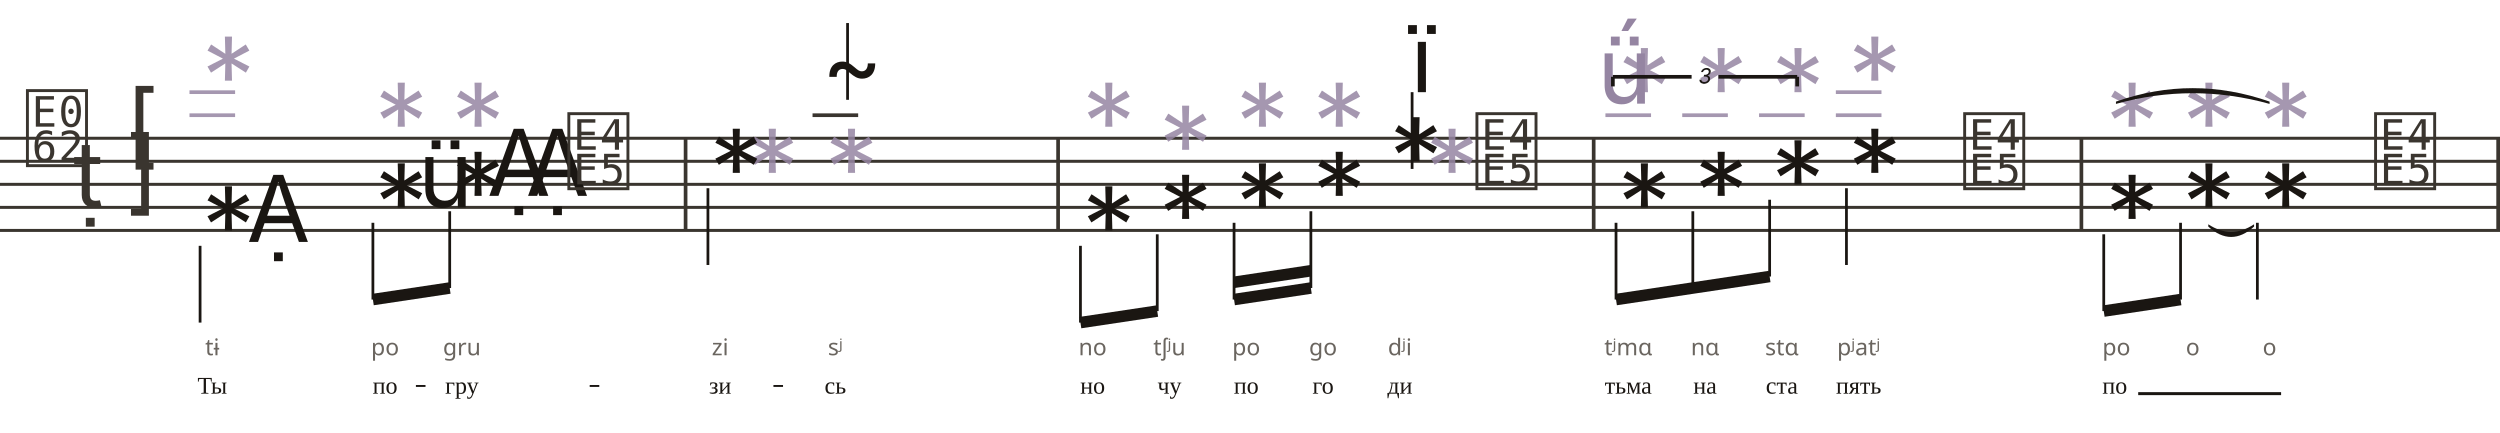
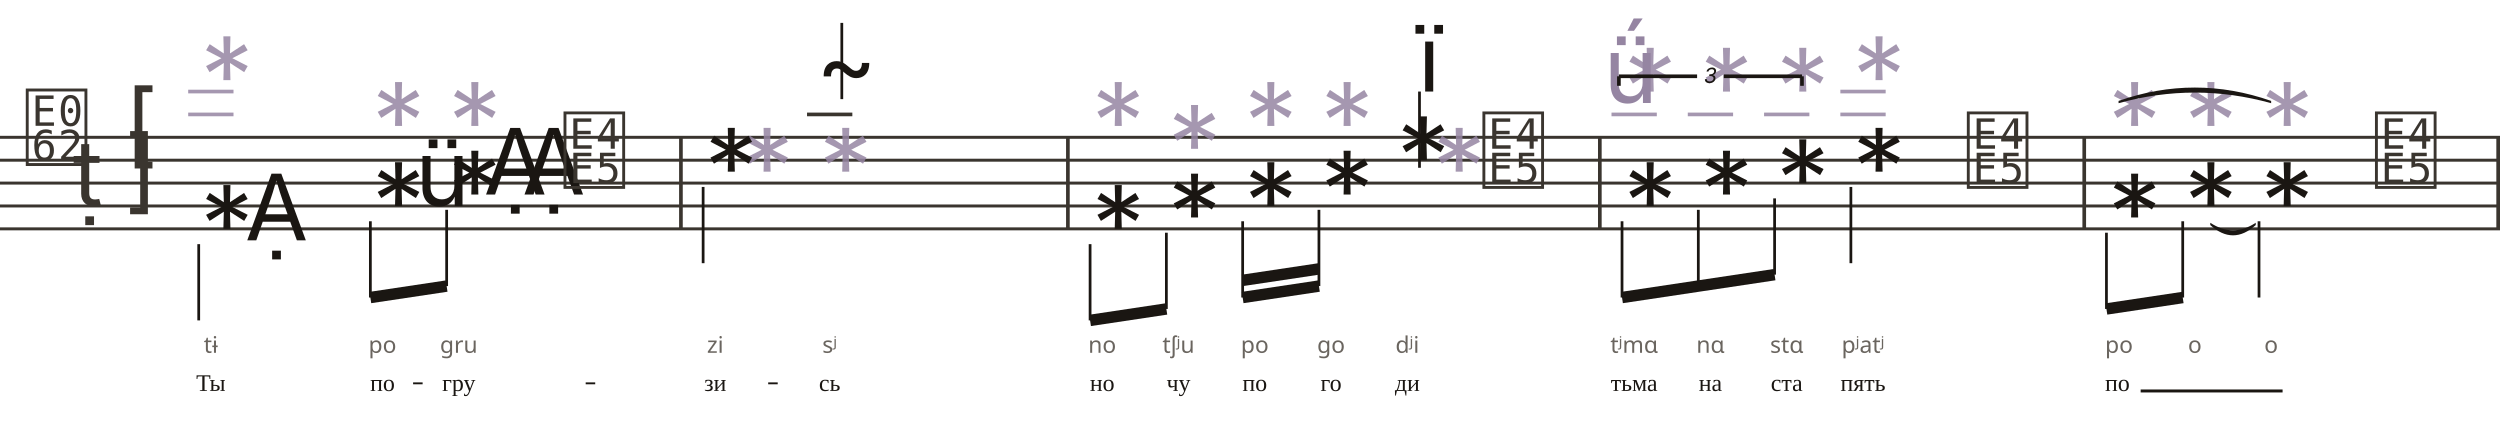
- <svg xmlns="http://www.w3.org/2000/svg" viewBox="0 0 1301.96 225" font-family="'Source Sans 3', system-ui, -apple-system, 'Segoe UI', sans-serif">
-   <line x1="0" y1="72" x2="1301.96" y2="72" stroke="#3a352f" stroke-width="1.56" />
-   <line x1="0" y1="84" x2="1301.96" y2="84" stroke="#3a352f" stroke-width="1.56" />
-   <line x1="0" y1="96" x2="1301.96" y2="96" stroke="#3a352f" stroke-width="1.56" />
-   <line x1="0" y1="108" x2="1301.96" y2="108" stroke="#3a352f" stroke-width="1.56" />
-   <line x1="0" y1="120" x2="1301.96" y2="120" stroke="#3a352f" stroke-width="1.56" />
+ <svg xmlns="http://www.w3.org/2000/svg" viewBox="0 0 1310.86 225" font-family="'Source Sans 3', system-ui, -apple-system, 'Segoe UI', sans-serif">
+   <line x1="0" y1="72" x2="1310.86" y2="72" stroke="#3a352f" stroke-width="1.56" />
+   <line x1="0" y1="84" x2="1310.86" y2="84" stroke="#3a352f" stroke-width="1.56" />
+   <line x1="0" y1="96" x2="1310.86" y2="96" stroke="#3a352f" stroke-width="1.56" />
+   <line x1="0" y1="108" x2="1310.86" y2="108" stroke="#3a352f" stroke-width="1.56" />
+   <line x1="0" y1="120" x2="1310.86" y2="120" stroke="#3a352f" stroke-width="1.56" />
  <g data-clef="bass">
    <text x="12" y="84" font-size="48px" font-family="Bravura" fill="#3a352f"></text>
  </g>
  <text data-key-signature="" x="38.16" y="108" font-size="48px" font-family="Bravura" fill="#3a352f"></text>
  <g data-meter="3/4">
    <text x="65.32" y="84" font-size="48px" font-family="Bravura" fill="#3a352f"></text>
    <text x="65.32" y="108" font-size="48px" font-family="Bravura" fill="#3a352f"></text>
  </g>
  <text data-of-event="n1" x="128.44" y="126" font-size="48px" font-family="Bravura" fill="#1a1612"></text>
  <g data-event-id="n1" pointer-events="none">
    <rect data-hit="n1" x="90.56" y="30" width="65" height="132" fill="transparent" pointer-events="all" cursor="pointer" />
    <line data-analysis="turning-ledger" x1="98.68" y1="60" x2="122.44" y2="60" stroke="#9585A2" stroke-width="1.92" opacity="0.85" />
    <line data-analysis="turning-ledger" x1="98.68" y1="48" x2="122.44" y2="48" stroke="#9585A2" stroke-width="1.92" opacity="0.85" />
    <text data-analysis="turning-notehead" opacity="0.85" x="103.48" y="48" font-size="48px" font-family="Bravura" fill="#9585A2"></text>
    <text x="103.48" y="126" font-size="48px" font-family="Bravura" fill="#1a1612"></text>
    <line x1="104.2" y1="128.02" x2="104.2" y2="168" stroke="#1a1612" stroke-width="1.44" />
  </g>
  <g data-event-id="n2" pointer-events="none">
    <rect data-hit="n2" x="155.56" y="30" width="65" height="132" fill="transparent" pointer-events="all" cursor="pointer" />
    <text data-analysis="turning-notehead" opacity="0.85" x="193.48" y="72" font-size="48px" font-family="Bravura" fill="#9585A2"></text>
    <text x="193.48" y="114" font-size="48px" font-family="Bravura" fill="#1a1612"></text>
    <line x1="194.2" y1="116.02" x2="194.2" y2="156" stroke="#1a1612" stroke-width="1.44" />
  </g>
  <text data-of-event="n3" x="217.82" y="108" font-size="48px" font-family="Bravura" fill="#1a1612"></text>
  <text data-of-event="n3" x="253.64" y="102" font-size="48px" font-family="Bravura" fill="#1a1612"></text>
  <text data-of-event="n3" x="273.8" y="102" font-size="48px" font-family="Bravura" fill="#1a1612"></text>
  <g data-event-id="n3" pointer-events="none">
    <rect data-hit="n3" x="220.56" y="30" width="50.24" height="132" fill="transparent" pointer-events="all" cursor="pointer" />
    <text data-analysis="turning-notehead" opacity="0.85" x="233.48" y="72" font-size="48px" font-family="Bravura" fill="#9585A2"></text>
    <text x="233.48" y="108" font-size="48px" font-family="Bravura" fill="#1a1612"></text>
    <line x1="234.2" y1="110.02" x2="234.2" y2="150" stroke="#1a1612" stroke-width="1.44" />
  </g>
  <g pointer-events="none">
    <rect data-hit="n4" x="270.8" y="30" width="67.24" height="132" fill="transparent" pointer-events="all" cursor="pointer" />
    <text x="293.96" y="96" font-size="48px" font-family="Bravura" fill="#3a352f"></text>
  </g>
  <line x1="357.04" y1="72" x2="357.04" y2="120" stroke="#3a352f" stroke-width="1.92" />
  <g data-event-id="n5" pointer-events="none">
    <rect data-hit="n5" x="338.04" y="30" width="67" height="132" fill="transparent" pointer-events="all" cursor="pointer" />
    <text data-analysis="turning-notehead" opacity="0.85" x="386.72" y="96" font-size="48px" font-family="Bravura" fill="#9585A2"></text>
    <text x="367.96" y="96" font-size="48px" font-family="Bravura" fill="#1a1612"></text>
    <line x1="368.68" y1="98.02" x2="368.68" y2="138" stroke="#1a1612" stroke-width="1.44" />
  </g>
  <line x1="423.16" y1="60" x2="446.92" y2="60" stroke="#3a352f" stroke-width="1.92" />
  <g data-event-id="n6" pointer-events="none">
-     <rect data-hit="n6" x="405.04" y="30" width="97" height="132" fill="transparent" pointer-events="all" cursor="pointer" />
+     <rect data-hit="n6" x="405.04" y="30" width="101.45" height="132" fill="transparent" pointer-events="all" cursor="pointer" />
    <text data-analysis="turning-notehead" opacity="0.85" x="427.96" y="96" font-size="48px" font-family="Bravura" fill="#9585A2"></text>
    <text x="427.96" y="54" font-size="48px" font-family="Bravura" fill="#1a1612"></text>
    <line x1="441.4" y1="51.98" x2="441.4" y2="12" stroke="#1a1612" stroke-width="1.44" />
  </g>
-   <line x1="551.04" y1="72" x2="551.04" y2="120" stroke="#3a352f" stroke-width="1.92" />
+   <line x1="559.94" y1="72" x2="559.94" y2="120" stroke="#3a352f" stroke-width="1.92" />
  <g data-event-id="n7" pointer-events="none">
-     <rect data-hit="n7" x="502.04" y="30" width="87" height="132" fill="transparent" pointer-events="all" cursor="pointer" />
-     <text data-analysis="turning-notehead" opacity="0.85" x="561.96" y="72" font-size="48px" font-family="Bravura" fill="#9585A2"></text>
-     <text x="561.96" y="126" font-size="48px" font-family="Bravura" fill="#1a1612"></text>
-     <line x1="562.68" y1="128.02" x2="562.68" y2="168" stroke="#1a1612" stroke-width="1.44" />
+     <rect data-hit="n7" x="506.49" y="30" width="91.45" height="132" fill="transparent" pointer-events="all" cursor="pointer" />
+     <text data-analysis="turning-notehead" opacity="0.85" x="570.86" y="72" font-size="48px" font-family="Bravura" fill="#9585A2"></text>
+     <text x="570.86" y="126" font-size="48px" font-family="Bravura" fill="#1a1612"></text>
+     <line x1="571.58" y1="128.02" x2="571.58" y2="168" stroke="#1a1612" stroke-width="1.44" />
  </g>
  <g data-event-id="n8" pointer-events="none">
-     <rect data-hit="n8" x="589.04" y="30" width="40" height="132" fill="transparent" pointer-events="all" cursor="pointer" />
-     <text data-analysis="turning-notehead" opacity="0.85" x="601.96" y="84" font-size="48px" font-family="Bravura" fill="#9585A2"></text>
-     <text x="601.96" y="120" font-size="48px" font-family="Bravura" fill="#1a1612"></text>
-     <line x1="602.68" y1="122.02" x2="602.68" y2="162" stroke="#1a1612" stroke-width="1.44" />
+     <rect data-hit="n8" x="597.94" y="30" width="40" height="132" fill="transparent" pointer-events="all" cursor="pointer" />
+     <text data-analysis="turning-notehead" opacity="0.85" x="610.86" y="84" font-size="48px" font-family="Bravura" fill="#9585A2"></text>
+     <text x="610.86" y="120" font-size="48px" font-family="Bravura" fill="#1a1612"></text>
+     <line x1="611.58" y1="122.02" x2="611.58" y2="162" stroke="#1a1612" stroke-width="1.44" />
  </g>
  <g data-event-id="n9" pointer-events="none">
-     <rect data-hit="n9" x="629.04" y="30" width="40" height="132" fill="transparent" pointer-events="all" cursor="pointer" />
-     <text data-analysis="turning-notehead" opacity="0.85" x="641.96" y="72" font-size="48px" font-family="Bravura" fill="#9585A2"></text>
-     <text x="641.96" y="114" font-size="48px" font-family="Bravura" fill="#1a1612"></text>
-     <line x1="642.68" y1="116.02" x2="642.68" y2="156" stroke="#1a1612" stroke-width="1.44" />
+     <rect data-hit="n9" x="637.94" y="30" width="40" height="132" fill="transparent" pointer-events="all" cursor="pointer" />
+     <text data-analysis="turning-notehead" opacity="0.85" x="650.86" y="72" font-size="48px" font-family="Bravura" fill="#9585A2"></text>
+     <text x="650.86" y="114" font-size="48px" font-family="Bravura" fill="#1a1612"></text>
+     <line x1="651.58" y1="116.02" x2="651.58" y2="156" stroke="#1a1612" stroke-width="1.44" />
  </g>
  <g data-event-id="n10" pointer-events="none">
-     <rect data-hit="n10" x="669.04" y="30" width="40" height="132" fill="transparent" pointer-events="all" cursor="pointer" />
-     <text data-analysis="turning-notehead" opacity="0.85" x="681.96" y="72" font-size="48px" font-family="Bravura" fill="#9585A2"></text>
-     <text x="681.96" y="108" font-size="48px" font-family="Bravura" fill="#1a1612"></text>
-     <line x1="682.68" y1="110.02" x2="682.68" y2="150" stroke="#1a1612" stroke-width="1.44" />
+     <rect data-hit="n10" x="677.94" y="30" width="40" height="132" fill="transparent" pointer-events="all" cursor="pointer" />
+     <text data-analysis="turning-notehead" opacity="0.85" x="690.86" y="72" font-size="48px" font-family="Bravura" fill="#9585A2"></text>
+     <text x="690.86" y="108" font-size="48px" font-family="Bravura" fill="#1a1612"></text>
+     <line x1="691.58" y1="110.02" x2="691.58" y2="150" stroke="#1a1612" stroke-width="1.44" />
  </g>
  <g data-event-id="n11" pointer-events="none">
-     <rect data-hit="n11" x="709.04" y="30" width="42.46" height="132" fill="transparent" pointer-events="all" cursor="pointer" />
-     <text data-analysis="turning-notehead" opacity="0.85" x="740.72" y="96" font-size="48px" font-family="Bravura" fill="#9585A2"></text>
-     <text x="721.96" y="90" font-size="48px" font-family="Bravura" fill="#1a1612"></text>
-     <line x1="735.4" y1="87.98" x2="735.4" y2="48" stroke="#1a1612" stroke-width="1.44" />
-     <text x="734.68" y="48" font-size="48px" font-family="Bravura" fill="#1a1612"></text>
-   </g>
-   <g pointer-events="none">
-     <rect data-hit="n12" x="751.5" y="30" width="59.46" height="132" fill="transparent" pointer-events="all" cursor="pointer" />
-     <text x="766.88" y="96" font-size="48px" font-family="Bravura" fill="#3a352f"></text>
-   </g>
-   <line x1="829.96" y1="72" x2="829.96" y2="120" stroke="#3a352f" stroke-width="1.92" />
+     <rect data-hit="n11" x="717.94" y="30" width="42.46" height="132" fill="transparent" pointer-events="all" cursor="pointer" />
+     <text data-analysis="turning-notehead" opacity="0.85" x="749.62" y="96" font-size="48px" font-family="Bravura" fill="#9585A2"></text>
+     <text x="730.86" y="90" font-size="48px" font-family="Bravura" fill="#1a1612"></text>
+     <line x1="744.3" y1="87.98" x2="744.3" y2="48" stroke="#1a1612" stroke-width="1.44" />
+     <text x="743.58" y="48" font-size="48px" font-family="Bravura" fill="#1a1612"></text>
+   </g>
+   <g pointer-events="none">
+     <rect data-hit="n12" x="760.4" y="30" width="59.46" height="132" fill="transparent" pointer-events="all" cursor="pointer" />
+     <text x="775.78" y="96" font-size="48px" font-family="Bravura" fill="#3a352f"></text>
+   </g>
+   <line x1="838.86" y1="72" x2="838.86" y2="120" stroke="#3a352f" stroke-width="1.92" />
  <g data-event-id="n13" pointer-events="none">
-     <rect data-hit="n13" x="810.96" y="30" width="57" height="132" fill="transparent" pointer-events="all" cursor="pointer" />
-     <line data-analysis="turning-ledger" x1="836.08" y1="60" x2="859.84" y2="60" stroke="#9585A2" stroke-width="1.92" opacity="0.85" />
-     <text data-analysis="turning-accidental" x="831.96" y="54" font-size="48px" font-family="Bravura" fill="#9585A2"></text>
-     <text data-analysis="turning-notehead" opacity="0.85" x="840.88" y="54" font-size="48px" font-family="Bravura" fill="#9585A2"></text>
-     <text x="840.88" y="114" font-size="48px" font-family="Bravura" fill="#1a1612"></text>
-     <line x1="841.6" y1="116.02" x2="841.6" y2="156" stroke="#1a1612" stroke-width="1.44" />
+     <rect data-hit="n13" x="819.86" y="30" width="57" height="132" fill="transparent" pointer-events="all" cursor="pointer" />
+     <line data-analysis="turning-ledger" x1="844.98" y1="60" x2="868.74" y2="60" stroke="#9585A2" stroke-width="1.92" opacity="0.85" />
+     <text data-analysis="turning-accidental" x="840.86" y="54" font-size="48px" font-family="Bravura" fill="#9585A2"></text>
+     <text data-analysis="turning-notehead" opacity="0.85" x="849.78" y="54" font-size="48px" font-family="Bravura" fill="#9585A2"></text>
+     <text x="849.78" y="114" font-size="48px" font-family="Bravura" fill="#1a1612"></text>
+     <line x1="850.5" y1="116.02" x2="850.5" y2="156" stroke="#1a1612" stroke-width="1.44" />
  </g>
  <g data-event-id="n14" pointer-events="none">
-     <rect data-hit="n14" x="867.96" y="30" width="40" height="132" fill="transparent" pointer-events="all" cursor="pointer" />
-     <line data-analysis="turning-ledger" x1="876.08" y1="60" x2="899.84" y2="60" stroke="#9585A2" stroke-width="1.92" opacity="0.85" />
-     <text data-analysis="turning-notehead" opacity="0.85" x="880.88" y="54" font-size="48px" font-family="Bravura" fill="#9585A2"></text>
-     <text x="880.88" y="108" font-size="48px" font-family="Bravura" fill="#1a1612"></text>
-     <line x1="881.6" y1="110.02" x2="881.6" y2="150" stroke="#1a1612" stroke-width="1.44" />
+     <rect data-hit="n14" x="876.86" y="30" width="40" height="132" fill="transparent" pointer-events="all" cursor="pointer" />
+     <line data-analysis="turning-ledger" x1="884.98" y1="60" x2="908.74" y2="60" stroke="#9585A2" stroke-width="1.92" opacity="0.85" />
+     <text data-analysis="turning-notehead" opacity="0.85" x="889.78" y="54" font-size="48px" font-family="Bravura" fill="#9585A2"></text>
+     <text x="889.78" y="108" font-size="48px" font-family="Bravura" fill="#1a1612"></text>
+     <line x1="890.5" y1="110.02" x2="890.5" y2="150" stroke="#1a1612" stroke-width="1.44" />
  </g>
  <g data-event-id="n15" pointer-events="none">
-     <rect data-hit="n15" x="907.96" y="30" width="40" height="132" fill="transparent" pointer-events="all" cursor="pointer" />
-     <line data-analysis="turning-ledger" x1="916.08" y1="60" x2="939.84" y2="60" stroke="#9585A2" stroke-width="1.92" opacity="0.85" />
-     <text data-analysis="turning-notehead" opacity="0.85" x="920.88" y="54" font-size="48px" font-family="Bravura" fill="#9585A2"></text>
-     <text x="920.88" y="102" font-size="48px" font-family="Bravura" fill="#1a1612"></text>
-     <line x1="921.6" y1="104.02" x2="921.6" y2="144" stroke="#1a1612" stroke-width="1.44" />
+     <rect data-hit="n15" x="916.86" y="30" width="40" height="132" fill="transparent" pointer-events="all" cursor="pointer" />
+     <line data-analysis="turning-ledger" x1="924.98" y1="60" x2="948.74" y2="60" stroke="#9585A2" stroke-width="1.92" opacity="0.85" />
+     <text data-analysis="turning-notehead" opacity="0.85" x="929.78" y="54" font-size="48px" font-family="Bravura" fill="#9585A2"></text>
+     <text x="929.78" y="102" font-size="48px" font-family="Bravura" fill="#1a1612"></text>
+     <line x1="930.5" y1="104.02" x2="930.5" y2="144" stroke="#1a1612" stroke-width="1.44" />
  </g>
  <g data-event-id="n16" pointer-events="none">
-     <rect data-hit="n16" x="947.96" y="30" width="50" height="132" fill="transparent" pointer-events="all" cursor="pointer" />
-     <line data-analysis="turning-ledger" x1="956.08" y1="60" x2="979.84" y2="60" stroke="#9585A2" stroke-width="1.92" opacity="0.85" />
-     <line data-analysis="turning-ledger" x1="956.08" y1="48" x2="979.84" y2="48" stroke="#9585A2" stroke-width="1.92" opacity="0.85" />
-     <text data-analysis="turning-notehead" opacity="0.85" x="960.88" y="48" font-size="48px" font-family="Bravura" fill="#9585A2"></text>
-     <text x="960.88" y="96" font-size="48px" font-family="Bravura" fill="#1a1612"></text>
-     <line x1="961.6" y1="98.02" x2="961.6" y2="138" stroke="#1a1612" stroke-width="1.44" />
-   </g>
-   <g pointer-events="none">
-     <rect data-hit="n17" x="997.96" y="30" width="67" height="132" fill="transparent" pointer-events="all" cursor="pointer" />
-     <text x="1020.88" y="96" font-size="48px" font-family="Bravura" fill="#3a352f"></text>
-   </g>
-   <line x1="1083.96" y1="72" x2="1083.96" y2="120" stroke="#3a352f" stroke-width="1.92" />
+     <rect data-hit="n16" x="956.86" y="30" width="50" height="132" fill="transparent" pointer-events="all" cursor="pointer" />
+     <line data-analysis="turning-ledger" x1="964.98" y1="60" x2="988.74" y2="60" stroke="#9585A2" stroke-width="1.92" opacity="0.85" />
+     <line data-analysis="turning-ledger" x1="964.98" y1="48" x2="988.74" y2="48" stroke="#9585A2" stroke-width="1.92" opacity="0.85" />
+     <text data-analysis="turning-notehead" opacity="0.85" x="969.78" y="48" font-size="48px" font-family="Bravura" fill="#9585A2"></text>
+     <text x="969.78" y="96" font-size="48px" font-family="Bravura" fill="#1a1612"></text>
+     <line x1="970.5" y1="98.02" x2="970.5" y2="138" stroke="#1a1612" stroke-width="1.44" />
+   </g>
+   <g pointer-events="none">
+     <rect data-hit="n17" x="1006.86" y="30" width="67" height="132" fill="transparent" pointer-events="all" cursor="pointer" />
+     <text x="1029.78" y="96" font-size="48px" font-family="Bravura" fill="#3a352f"></text>
+   </g>
+   <line x1="1092.86" y1="72" x2="1092.86" y2="120" stroke="#3a352f" stroke-width="1.92" />
  <g data-event-id="n18" pointer-events="none">
-     <rect data-hit="n18" x="1064.96" y="30" width="57" height="132" fill="transparent" pointer-events="all" cursor="pointer" />
-     <text data-analysis="turning-notehead" opacity="0.85" x="1094.88" y="72" font-size="48px" font-family="Bravura" fill="#9585A2"></text>
-     <text x="1094.88" y="120" font-size="48px" font-family="Bravura" fill="#1a1612"></text>
-     <line x1="1095.6" y1="122.02" x2="1095.6" y2="162" stroke="#1a1612" stroke-width="1.44" />
+     <rect data-hit="n18" x="1073.86" y="30" width="57" height="132" fill="transparent" pointer-events="all" cursor="pointer" />
+     <text data-analysis="turning-notehead" opacity="0.85" x="1103.78" y="72" font-size="48px" font-family="Bravura" fill="#9585A2"></text>
+     <text x="1103.78" y="120" font-size="48px" font-family="Bravura" fill="#1a1612"></text>
+     <line x1="1104.5" y1="122.02" x2="1104.5" y2="162" stroke="#1a1612" stroke-width="1.44" />
  </g>
  <g data-event-id="n19" pointer-events="none">
-     <rect data-hit="n19" x="1121.96" y="30" width="40" height="132" fill="transparent" pointer-events="all" cursor="pointer" />
-     <text data-analysis="turning-notehead" opacity="0.85" x="1134.88" y="72" font-size="48px" font-family="Bravura" fill="#9585A2"></text>
-     <text x="1134.88" y="114" font-size="48px" font-family="Bravura" fill="#1a1612"></text>
-     <line x1="1135.6" y1="116.02" x2="1135.6" y2="156" stroke="#1a1612" stroke-width="1.44" />
+     <rect data-hit="n19" x="1130.86" y="30" width="40" height="132" fill="transparent" pointer-events="all" cursor="pointer" />
+     <text data-analysis="turning-notehead" opacity="0.85" x="1143.78" y="72" font-size="48px" font-family="Bravura" fill="#9585A2"></text>
+     <text x="1143.78" y="114" font-size="48px" font-family="Bravura" fill="#1a1612"></text>
+     <line x1="1144.5" y1="116.02" x2="1144.5" y2="156" stroke="#1a1612" stroke-width="1.44" />
  </g>
  <g data-event-id="n20" pointer-events="none">
-     <rect data-hit="n20" x="1161.96" y="30" width="50" height="132" fill="transparent" pointer-events="all" cursor="pointer" />
-     <text data-analysis="turning-notehead" opacity="0.85" x="1174.88" y="72" font-size="48px" font-family="Bravura" fill="#9585A2"></text>
-     <text x="1174.88" y="114" font-size="48px" font-family="Bravura" fill="#1a1612"></text>
-     <line x1="1175.6" y1="116.02" x2="1175.6" y2="156" stroke="#1a1612" stroke-width="1.44" />
-   </g>
-   <g pointer-events="none">
-     <rect data-hit="n21" x="1211.96" y="30" width="50" height="132" fill="transparent" pointer-events="all" cursor="pointer" />
-     <text x="1234.88" y="96" font-size="48px" font-family="Bravura" fill="#3a352f"></text>
-   </g>
-   <path d="M1150.04 118 Q 1161.96 128.8 1173.88 118 L 1173.88 116.8 Q 1161.96 124.72 1150.04 116.8 Z" fill="#1a1612" data-tie="n19" />
-   <path d="M1101.96 52.91 Q 1141.96 38.91 1181.96 52.91 L 1181.96 54.11 Q 1141.96 42.99 1101.96 54.11 Z" fill="#1a1612" data-slur="n18" />
+     <rect data-hit="n20" x="1170.86" y="30" width="50" height="132" fill="transparent" pointer-events="all" cursor="pointer" />
+     <text data-analysis="turning-notehead" opacity="0.85" x="1183.78" y="72" font-size="48px" font-family="Bravura" fill="#9585A2"></text>
+     <text x="1183.78" y="114" font-size="48px" font-family="Bravura" fill="#1a1612"></text>
+     <line x1="1184.5" y1="116.02" x2="1184.5" y2="156" stroke="#1a1612" stroke-width="1.44" />
+   </g>
+   <g pointer-events="none">
+     <rect data-hit="n21" x="1220.86" y="30" width="50" height="132" fill="transparent" pointer-events="all" cursor="pointer" />
+     <text x="1243.78" y="96" font-size="48px" font-family="Bravura" fill="#3a352f"></text>
+   </g>
+   <path d="M1158.94 118 Q 1170.86 128.8 1182.78 118 L 1182.78 116.8 Q 1170.86 124.72 1158.94 116.8 Z" fill="#1a1612" data-tie="n19" />
+   <path d="M1110.86 52.91 Q 1150.86 38.91 1190.86 52.91 L 1190.86 54.11 Q 1150.86 42.99 1110.86 54.11 Z" fill="#1a1612" data-slur="n18" />
  <text x="110.56" y="205" text-anchor="middle" font-size="12.5" font-family="'Source Serif 4', Georgia, 'Times New Roman', serif" fill="#1a1612">Ты</text>
  <text data-ipa-of="n1" x="110.56" y="185" text-anchor="middle" font-size="12" fill="#6a655f" font-family="'Lato IPA', sans-serif">tɨ</text>
  <text x="200.56" y="205" text-anchor="middle" font-size="12.5" font-family="'Source Serif 4', Georgia, 'Times New Roman', serif" fill="#1a1612">по</text>
  <text data-ipa-of="n2" x="200.56" y="185" text-anchor="middle" font-size="12" fill="#6a655f" font-family="'Lato IPA', sans-serif">po</text>
  <text x="240.56" y="205" text-anchor="middle" font-size="12.5" font-family="'Source Serif 4', Georgia, 'Times New Roman', serif" fill="#1a1612">гру</text>
  <text data-ipa-of="n3" x="240.56" y="185" text-anchor="middle" font-size="12" fill="#6a655f" font-family="'Lato IPA', sans-serif">gru</text>
  <text x="375.04" y="205" text-anchor="middle" font-size="12.5" font-family="'Source Serif 4', Georgia, 'Times New Roman', serif" fill="#1a1612">зи</text>
  <text data-ipa-of="n5" x="375.04" y="185" text-anchor="middle" font-size="12" fill="#6a655f" font-family="'Lato IPA', sans-serif">zi</text>
  <text x="435.04" y="205" text-anchor="middle" font-size="12.5" font-family="'Source Serif 4', Georgia, 'Times New Roman', serif" fill="#1a1612">сь</text>
  <text data-ipa-of="n6" x="435.04" y="185" text-anchor="middle" font-size="12" fill="#6a655f" font-family="'Lato IPA', sans-serif">sʲ</text>
-   <text x="569.04" y="205" text-anchor="middle" font-size="12.5" font-family="'Source Serif 4', Georgia, 'Times New Roman', serif" fill="#1a1612">но</text>
-   <text data-ipa-of="n7" x="569.04" y="185" text-anchor="middle" font-size="12" fill="#6a655f" font-family="'Lato IPA', sans-serif">no</text>
-   <text x="609.04" y="205" text-anchor="middle" font-size="12.5" font-family="'Source Serif 4', Georgia, 'Times New Roman', serif" fill="#1a1612">чу</text>
-   <text data-ipa-of="n8" x="609.04" y="185" text-anchor="middle" font-size="12" fill="#6a655f" font-family="'Lato IPA', sans-serif">tʃʲu</text>
-   <text x="649.04" y="205" text-anchor="middle" font-size="12.5" font-family="'Source Serif 4', Georgia, 'Times New Roman', serif" fill="#1a1612">по</text>
-   <text data-ipa-of="n9" x="649.04" y="185" text-anchor="middle" font-size="12" fill="#6a655f" font-family="'Lato IPA', sans-serif">po</text>
-   <text x="689.04" y="205" text-anchor="middle" font-size="12.5" font-family="'Source Serif 4', Georgia, 'Times New Roman', serif" fill="#1a1612">го</text>
-   <text data-ipa-of="n10" x="689.04" y="185" text-anchor="middle" font-size="12" fill="#6a655f" font-family="'Lato IPA', sans-serif">go</text>
-   <text x="729.04" y="205" text-anchor="middle" font-size="12.5" font-family="'Source Serif 4', Georgia, 'Times New Roman', serif" fill="#1a1612">ди</text>
-   <text data-ipa-of="n11" x="729.04" y="185" text-anchor="middle" font-size="12" fill="#6a655f" font-family="'Lato IPA', sans-serif">dʲi</text>
-   <text x="847.96" y="205" text-anchor="middle" font-size="12.5" font-family="'Source Serif 4', Georgia, 'Times New Roman', serif" fill="#1a1612">тьма</text>
-   <text data-ipa-of="n13" x="847.96" y="185" text-anchor="middle" font-size="12" fill="#6a655f" font-family="'Lato IPA', sans-serif">tʲmɑ</text>
-   <text x="887.96" y="205" text-anchor="middle" font-size="12.5" font-family="'Source Serif 4', Georgia, 'Times New Roman', serif" fill="#1a1612">на</text>
-   <text data-ipa-of="n14" x="887.96" y="185" text-anchor="middle" font-size="12" fill="#6a655f" font-family="'Lato IPA', sans-serif">nɑ</text>
-   <text x="927.96" y="205" text-anchor="middle" font-size="12.5" font-family="'Source Serif 4', Georgia, 'Times New Roman', serif" fill="#1a1612">ста</text>
-   <text data-ipa-of="n15" x="927.96" y="185" text-anchor="middle" font-size="12" fill="#6a655f" font-family="'Lato IPA', sans-serif">stɑ</text>
-   <text x="967.96" y="205" text-anchor="middle" font-size="12.5" font-family="'Source Serif 4', Georgia, 'Times New Roman', serif" fill="#1a1612">пять</text>
-   <text data-ipa-of="n16" x="967.96" y="185" text-anchor="middle" font-size="12" fill="#6a655f" font-family="'Lato IPA', sans-serif">pʲatʲ</text>
-   <text x="1094.88" y="205" text-anchor="start" font-size="12.5" font-family="'Source Serif 4', Georgia, 'Times New Roman', serif" fill="#1a1612">по</text>
-   <text data-ipa-of="n18" x="1094.88" y="185" text-anchor="start" font-size="12" fill="#6a655f" font-family="'Lato IPA', sans-serif">po</text>
-   <text data-ipa-of="n19" x="1141.96" y="185" text-anchor="middle" font-size="12" fill="#6a655f" font-family="'Lato IPA', sans-serif">o</text>
-   <text data-ipa-of="n20" x="1181.96" y="185" text-anchor="middle" font-size="12" fill="#6a655f" font-family="'Lato IPA', sans-serif">o</text>
+   <text x="577.94" y="205" text-anchor="middle" font-size="12.5" font-family="'Source Serif 4', Georgia, 'Times New Roman', serif" fill="#1a1612">но</text>
+   <text data-ipa-of="n7" x="577.94" y="185" text-anchor="middle" font-size="12" fill="#6a655f" font-family="'Lato IPA', sans-serif">no</text>
+   <text x="617.94" y="205" text-anchor="middle" font-size="12.5" font-family="'Source Serif 4', Georgia, 'Times New Roman', serif" fill="#1a1612">чу</text>
+   <text data-ipa-of="n8" x="617.94" y="185" text-anchor="middle" font-size="12" fill="#6a655f" font-family="'Lato IPA', sans-serif">tʃʲu</text>
+   <text x="657.94" y="205" text-anchor="middle" font-size="12.5" font-family="'Source Serif 4', Georgia, 'Times New Roman', serif" fill="#1a1612">по</text>
+   <text data-ipa-of="n9" x="657.94" y="185" text-anchor="middle" font-size="12" fill="#6a655f" font-family="'Lato IPA', sans-serif">po</text>
+   <text x="697.94" y="205" text-anchor="middle" font-size="12.5" font-family="'Source Serif 4', Georgia, 'Times New Roman', serif" fill="#1a1612">го</text>
+   <text data-ipa-of="n10" x="697.94" y="185" text-anchor="middle" font-size="12" fill="#6a655f" font-family="'Lato IPA', sans-serif">go</text>
+   <text x="737.94" y="205" text-anchor="middle" font-size="12.5" font-family="'Source Serif 4', Georgia, 'Times New Roman', serif" fill="#1a1612">ди</text>
+   <text data-ipa-of="n11" x="737.94" y="185" text-anchor="middle" font-size="12" fill="#6a655f" font-family="'Lato IPA', sans-serif">dʲi</text>
+   <text x="856.86" y="205" text-anchor="middle" font-size="12.5" font-family="'Source Serif 4', Georgia, 'Times New Roman', serif" fill="#1a1612">тьма</text>
+   <text data-ipa-of="n13" x="856.86" y="185" text-anchor="middle" font-size="12" fill="#6a655f" font-family="'Lato IPA', sans-serif">tʲmɑ</text>
+   <text x="896.86" y="205" text-anchor="middle" font-size="12.5" font-family="'Source Serif 4', Georgia, 'Times New Roman', serif" fill="#1a1612">на</text>
+   <text data-ipa-of="n14" x="896.86" y="185" text-anchor="middle" font-size="12" fill="#6a655f" font-family="'Lato IPA', sans-serif">nɑ</text>
+   <text x="936.86" y="205" text-anchor="middle" font-size="12.5" font-family="'Source Serif 4', Georgia, 'Times New Roman', serif" fill="#1a1612">ста</text>
+   <text data-ipa-of="n15" x="936.86" y="185" text-anchor="middle" font-size="12" fill="#6a655f" font-family="'Lato IPA', sans-serif">stɑ</text>
+   <text x="976.86" y="205" text-anchor="middle" font-size="12.5" font-family="'Source Serif 4', Georgia, 'Times New Roman', serif" fill="#1a1612">пять</text>
+   <text data-ipa-of="n16" x="976.86" y="185" text-anchor="middle" font-size="12" fill="#6a655f" font-family="'Lato IPA', sans-serif">pʲatʲ</text>
+   <text x="1103.78" y="205" text-anchor="start" font-size="12.5" font-family="'Source Serif 4', Georgia, 'Times New Roman', serif" fill="#1a1612">по</text>
+   <text data-ipa-of="n18" x="1103.78" y="185" text-anchor="start" font-size="12" fill="#6a655f" font-family="'Lato IPA', sans-serif">po</text>
+   <text data-ipa-of="n19" x="1150.86" y="185" text-anchor="middle" font-size="12" fill="#6a655f" font-family="'Lato IPA', sans-serif">o</text>
+   <text data-ipa-of="n20" x="1190.86" y="185" text-anchor="middle" font-size="12" fill="#6a655f" font-family="'Lato IPA', sans-serif">o</text>
  <line x1="216.6" y1="201" x2="221.6" y2="201" stroke="#1a1612" stroke-width="1" data-hyphen="n2" />
  <line x1="307.1" y1="201" x2="312.1" y2="201" stroke="#1a1612" stroke-width="1" data-hyphen="n3" />
  <line x1="402.79" y1="201" x2="407.79" y2="201" stroke="#1a1612" stroke-width="1" data-hyphen="n5" />
-   <line x1="1113.54" y1="205" x2="1187.96" y2="205" stroke="#1a1612" stroke-width="1.56" data-extender="n18" />
+   <line x1="1122.44" y1="205" x2="1196.86" y2="205" stroke="#1a1612" stroke-width="1.56" data-extender="n18" />
  <line x1="194.2" y1="156" x2="234.2" y2="150" stroke="#1a1612" stroke-width="6" data-beam-level="1" />
-   <line x1="562.68" y1="168" x2="602.68" y2="162" stroke="#1a1612" stroke-width="6" data-beam-level="1" />
-   <line x1="642.68" y1="156" x2="682.68" y2="150" stroke="#1a1612" stroke-width="6" data-beam-level="1" />
-   <line x1="642.68" y1="147" x2="682.68" y2="141" stroke="#1a1612" stroke-width="6" data-beam-level="2" />
-   <line x1="841.6" y1="156" x2="921.6" y2="144" stroke="#1a1612" stroke-width="6" data-beam-level="1" />
-   <line x1="1095.6" y1="162" x2="1135.6" y2="156" stroke="#1a1612" stroke-width="6" data-beam-level="1" />
+   <line x1="571.58" y1="168" x2="611.58" y2="162" stroke="#1a1612" stroke-width="6" data-beam-level="1" />
+   <line x1="651.58" y1="156" x2="691.58" y2="150" stroke="#1a1612" stroke-width="6" data-beam-level="1" />
+   <line x1="651.58" y1="147" x2="691.58" y2="141" stroke="#1a1612" stroke-width="6" data-beam-level="2" />
+   <line x1="850.5" y1="156" x2="930.5" y2="144" stroke="#1a1612" stroke-width="6" data-beam-level="1" />
+   <line x1="1104.5" y1="162" x2="1144.5" y2="156" stroke="#1a1612" stroke-width="6" data-beam-level="1" />
  <g data-tuplet="3">
-     <line x1="839.96" y1="45" x2="839.96" y2="40" stroke="#1a1612" stroke-width="1.92" />
-     <line x1="839.96" y1="40" x2="880.96" y2="40" stroke="#1a1612" stroke-width="1.92" />
-     <line x1="894.96" y1="40" x2="935.96" y2="40" stroke="#1a1612" stroke-width="1.92" />
-     <line x1="935.96" y1="40" x2="935.96" y2="45" stroke="#1a1612" stroke-width="1.92" />
-     <text x="887.96" y="43.5" text-anchor="middle" font-size="11" font-style="italic" fill="#1a1612">3</text>
-   </g>
-   <line x1="1301" y1="72" x2="1301" y2="120" stroke="#3a352f" stroke-width="1.92" />
+     <line x1="848.86" y1="45" x2="848.86" y2="40" stroke="#1a1612" stroke-width="1.92" />
+     <line x1="848.86" y1="40" x2="889.86" y2="40" stroke="#1a1612" stroke-width="1.92" />
+     <line x1="903.86" y1="40" x2="944.86" y2="40" stroke="#1a1612" stroke-width="1.92" />
+     <line x1="944.86" y1="40" x2="944.86" y2="45" stroke="#1a1612" stroke-width="1.92" />
+     <text x="896.86" y="43.5" text-anchor="middle" font-size="11" font-style="italic" fill="#1a1612">3</text>
+   </g>
+   <line x1="1309.9" y1="72" x2="1309.9" y2="120" stroke="#3a352f" stroke-width="1.92" />
</svg>
